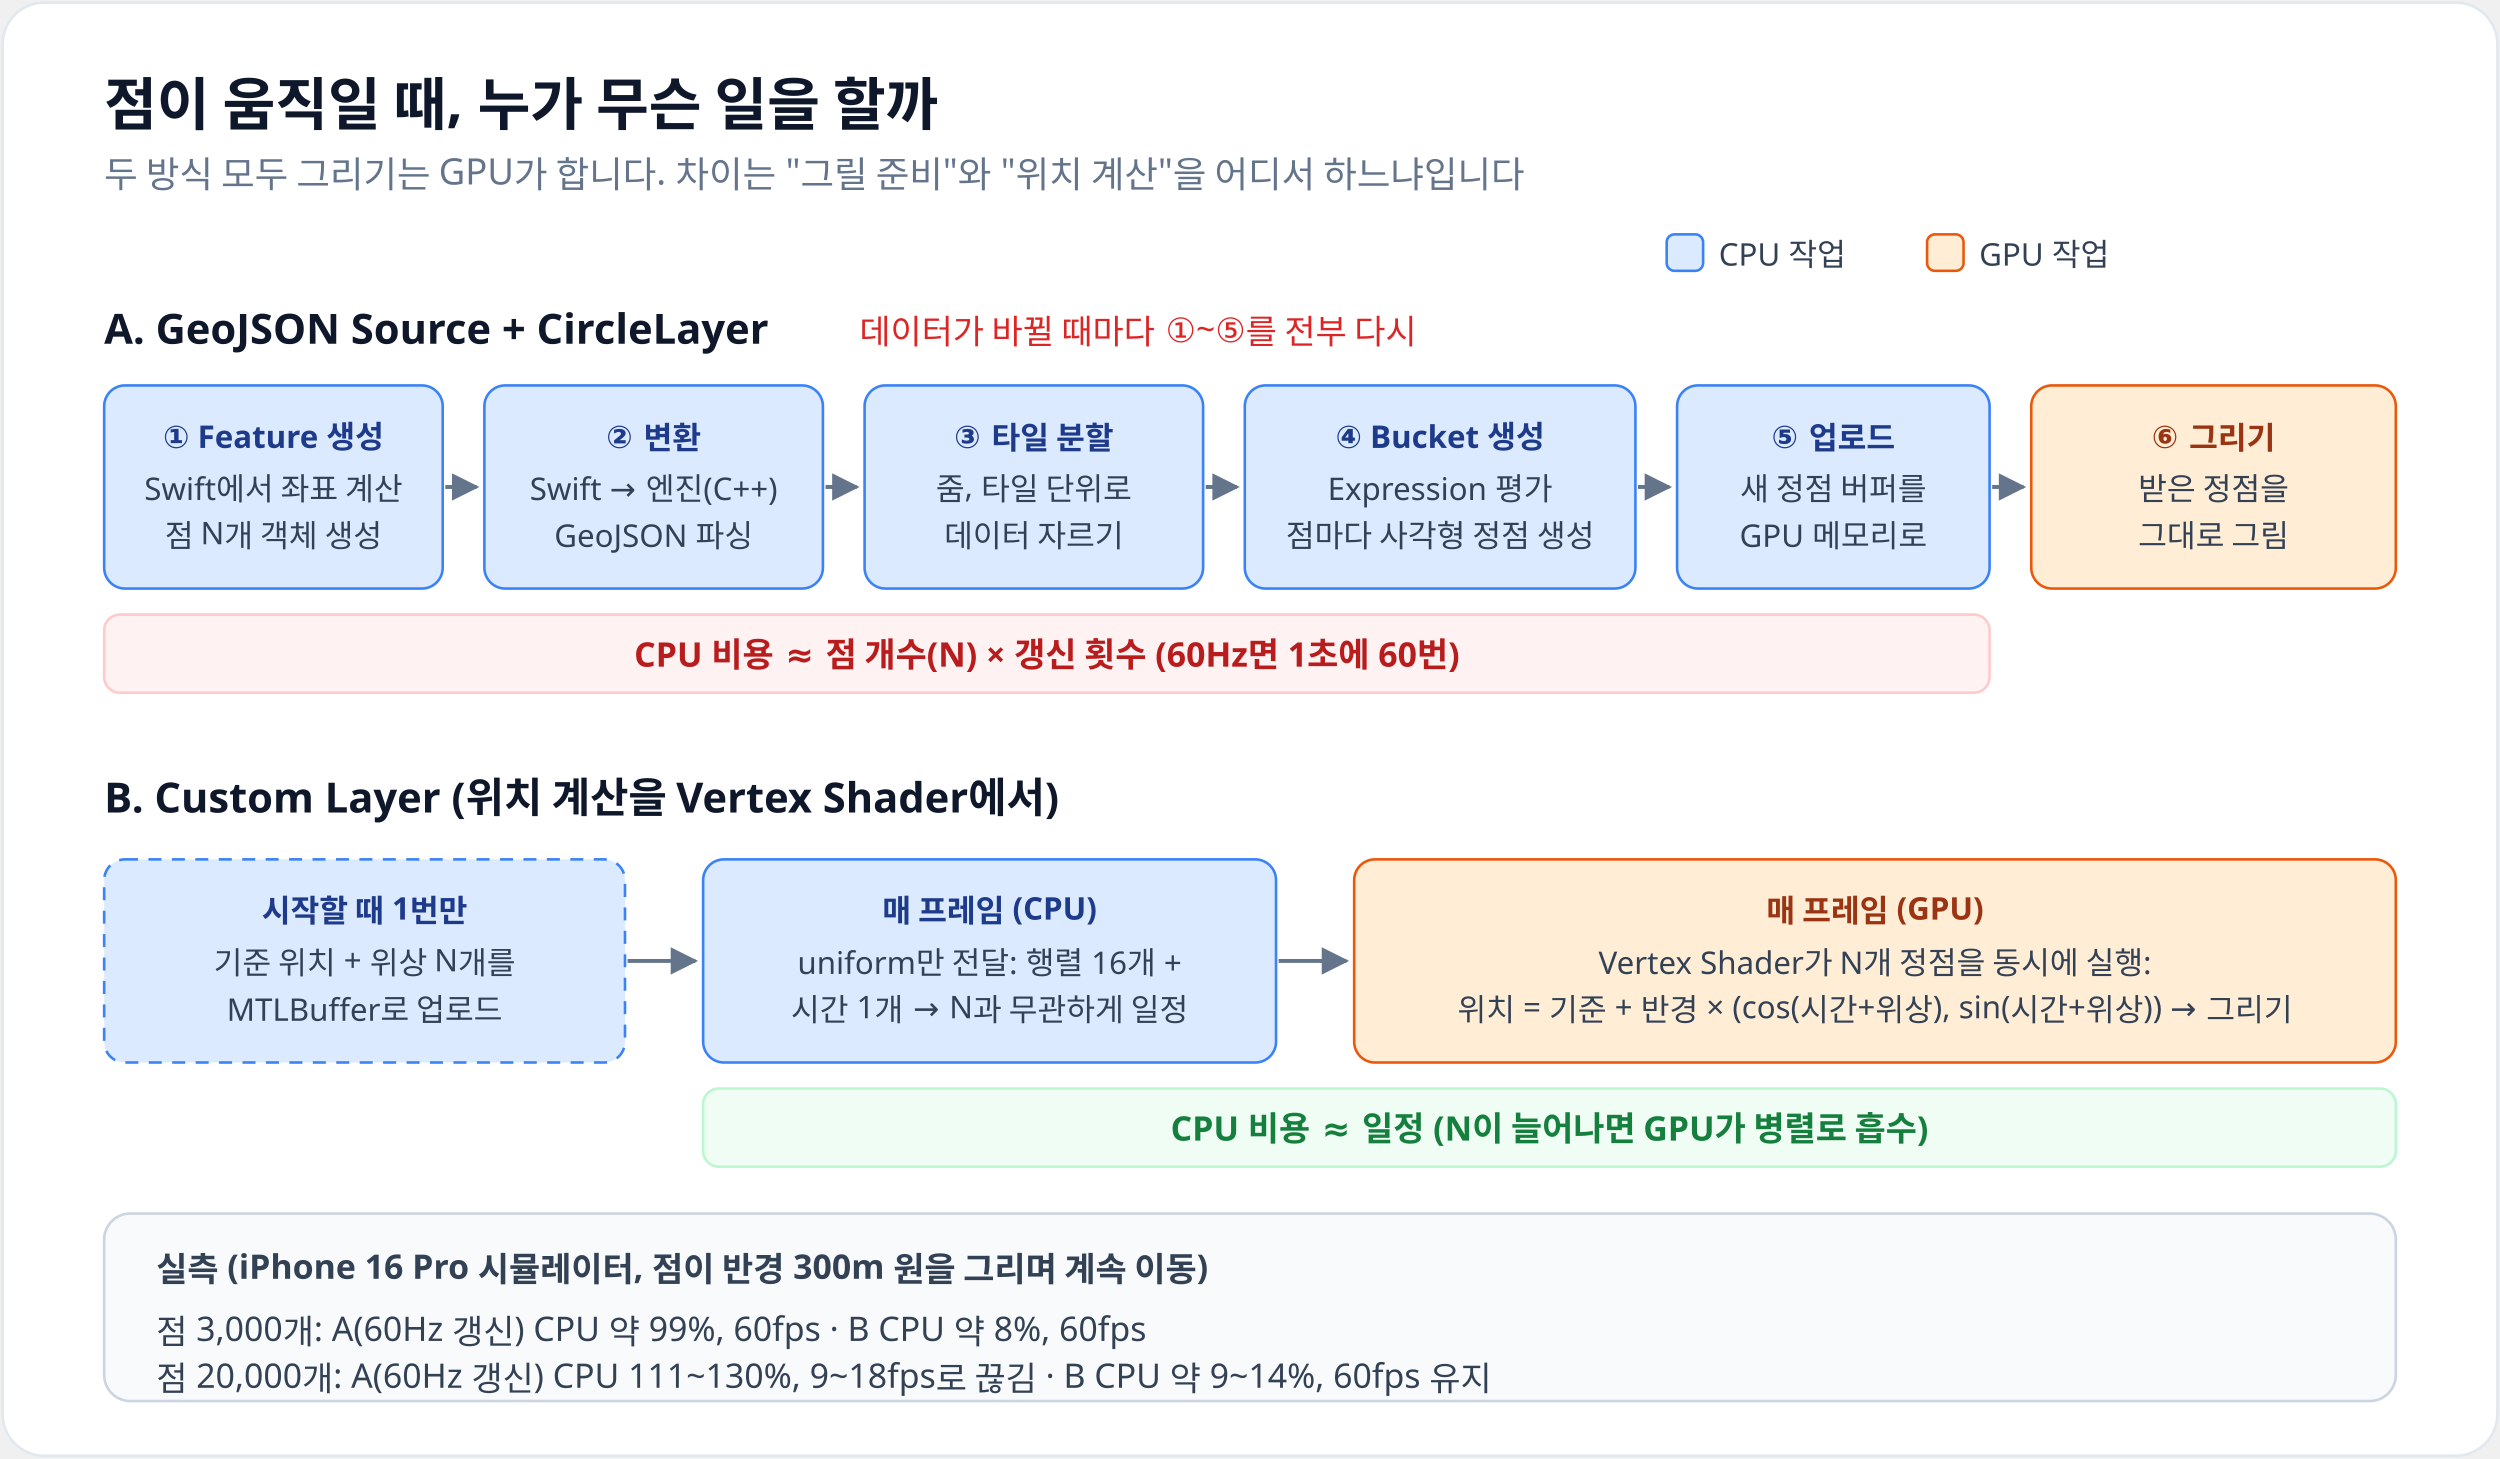
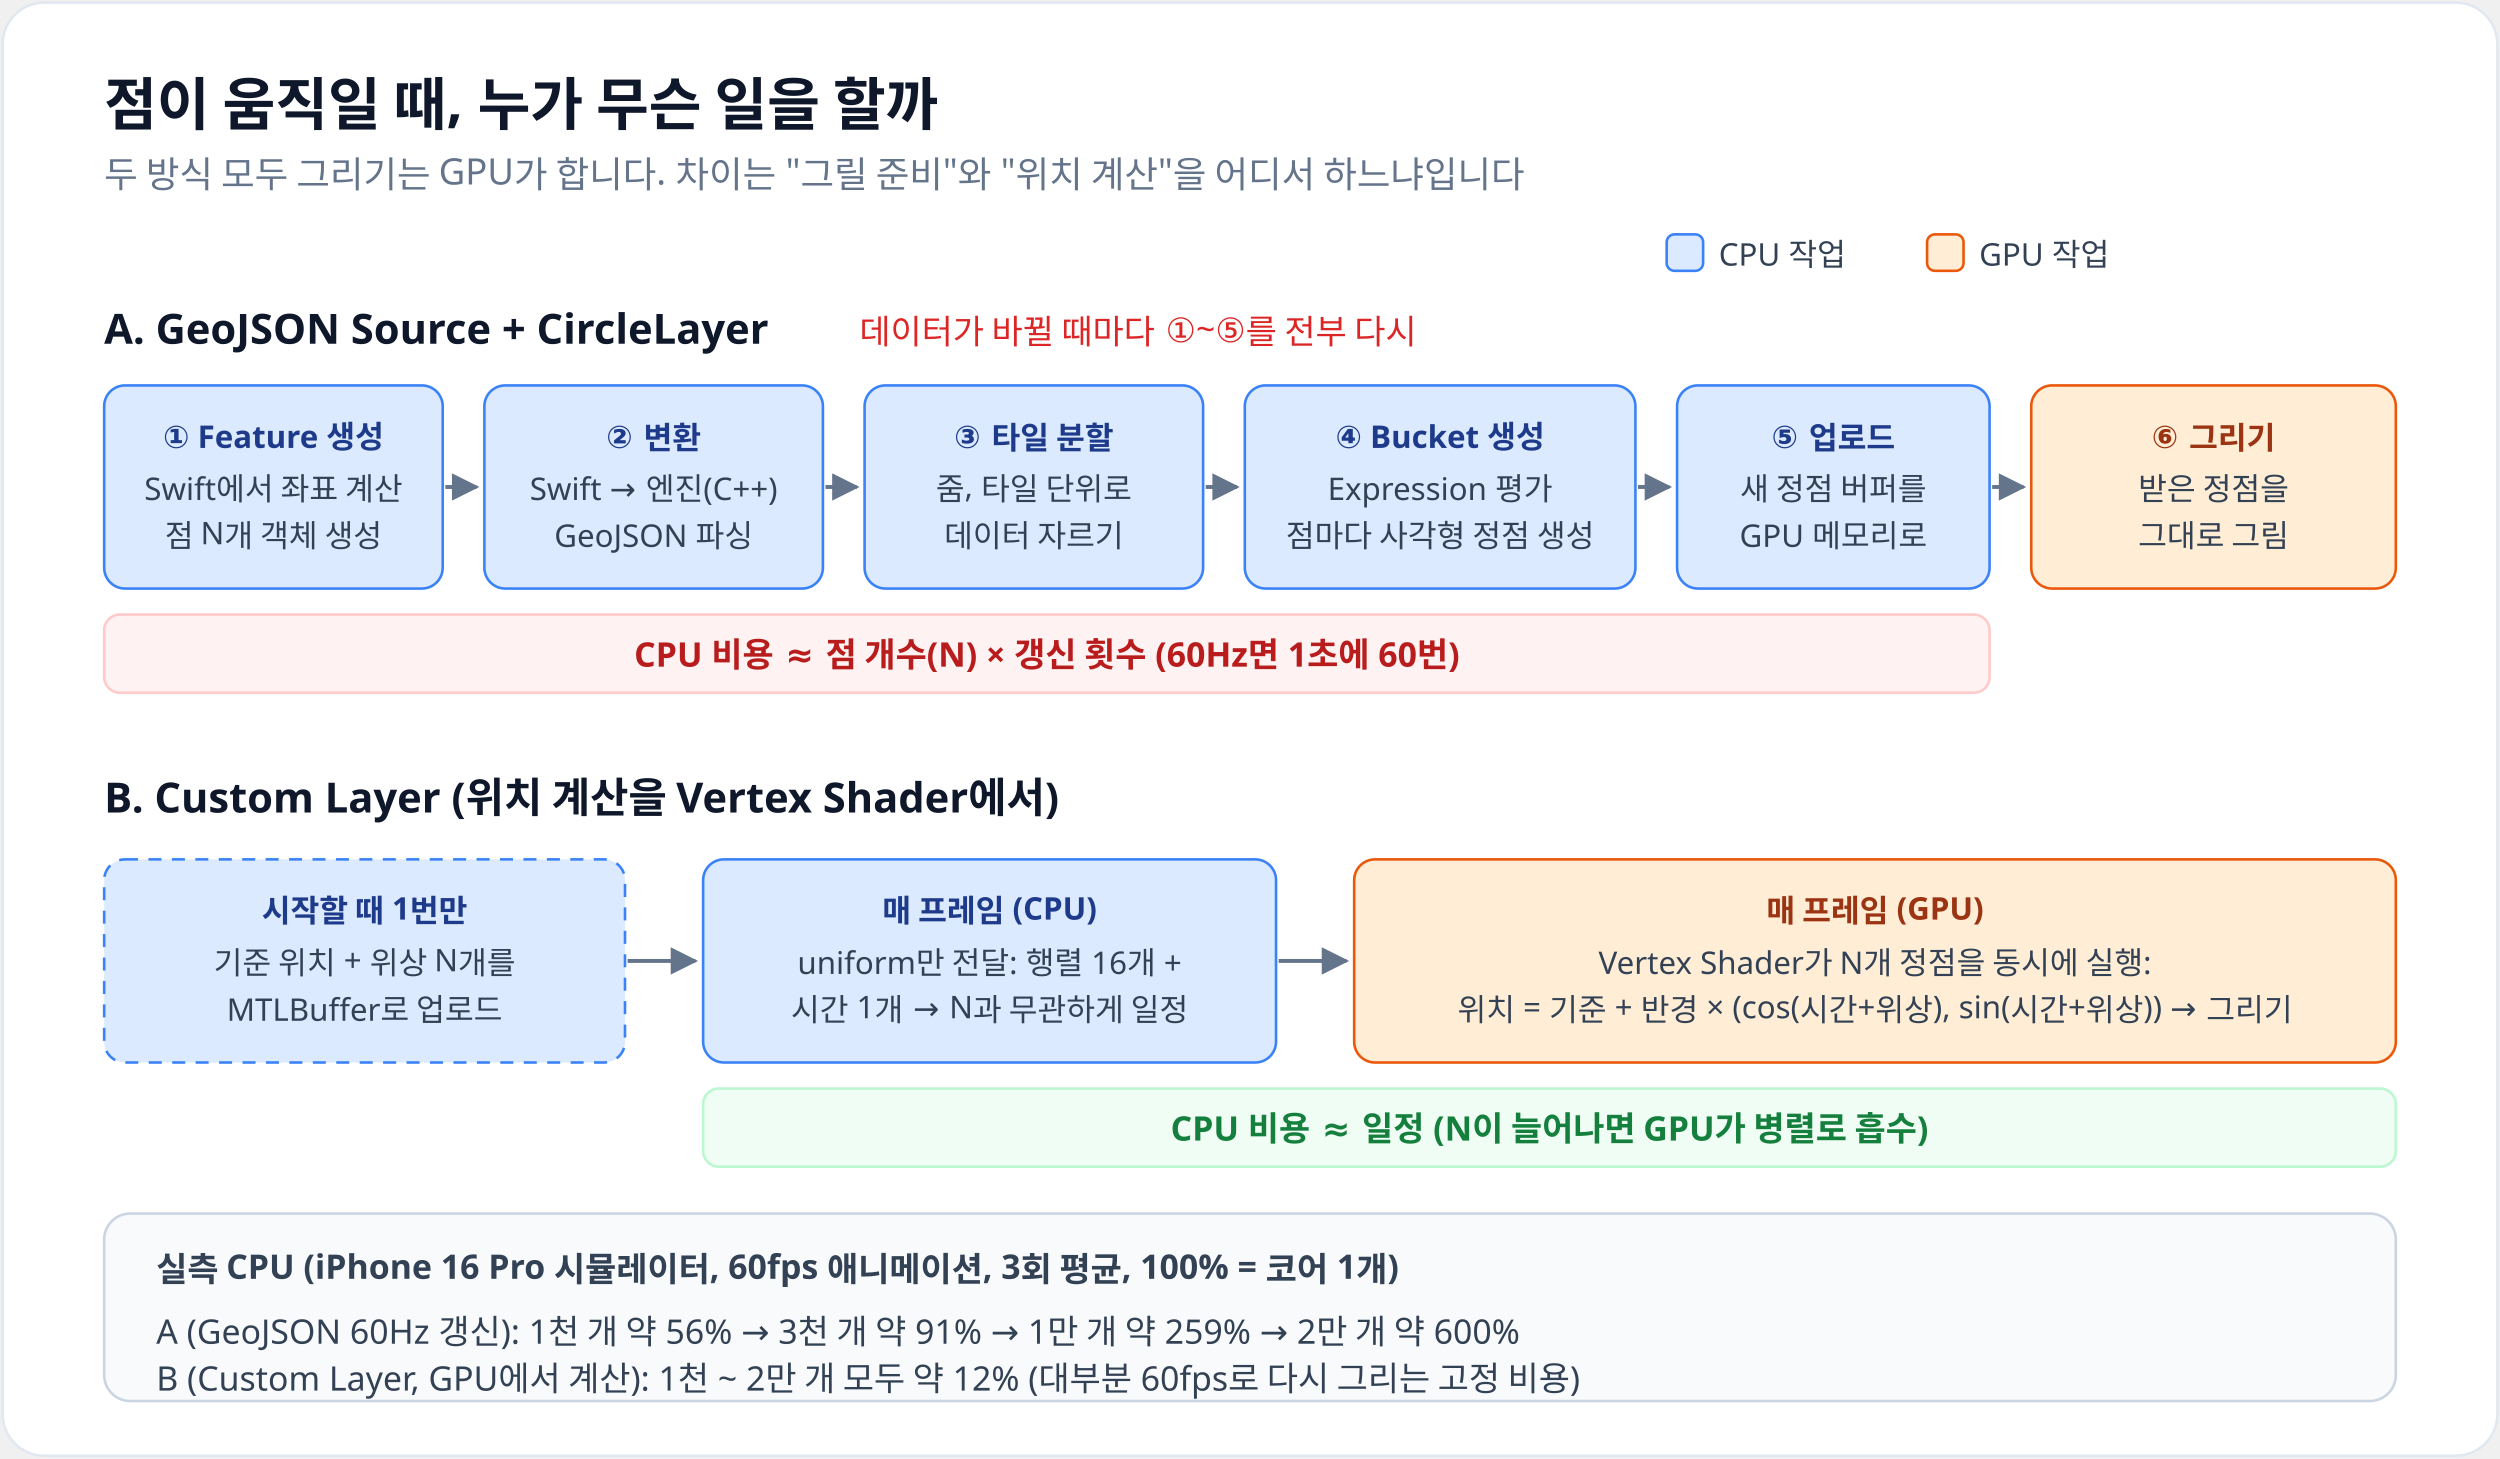
<svg xmlns="http://www.w3.org/2000/svg" viewBox="0 0 960 560" width="960" height="560" font-family="'Apple SD Gothic Neo','Noto Sans KR','Malgun Gothic',sans-serif">
  <defs>
    <marker id="a" viewBox="0 0 10 10" refX="9" refY="5" markerWidth="7" markerHeight="7" orient="auto">
      <path d="M0,0 L10,5 L0,10 z" fill="#64748b" />
    </marker>
  </defs>
  <rect x="1" y="1" width="958" height="558" rx="16" fill="#ffffff" stroke="#e2e8f0" />
  <text x="40" y="48" font-size="22" font-weight="700" fill="#0f172a">점이 움직일 때, 누가 무슨 일을 할까</text>
  <text x="40" y="72" font-size="14" fill="#64748b">두 방식 모두 그리기는 GPU가 합니다. 차이는 "그릴 준비"와 "위치 계산"을 어디서 하느냐입니다</text>
  <rect x="640" y="90" width="14" height="14" rx="3" fill="#dbeafe" stroke="#3b82f6" />
  <text x="660" y="102" font-size="12" fill="#334155">CPU 작업</text>
  <rect x="740" y="90" width="14" height="14" rx="3" fill="#ffedd5" stroke="#ea580c" />
  <text x="760" y="102" font-size="12" fill="#334155">GPU 작업</text>
  <text x="40" y="132" font-size="16" font-weight="700" fill="#0f172a">A. GeoJSON Source + CircleLayer</text>
  <text x="330" y="132" font-size="13" fill="#dc2626">데이터가 바뀔 때마다 ①~⑤를 전부 다시</text>
  <g font-size="12" text-anchor="middle">
    <rect x="40" y="148" width="130" height="78" rx="8" fill="#dbeafe" stroke="#3b82f6" />
    <text x="105" y="172" font-weight="700" fill="#1e3a8a">① Feature 생성</text>
    <text x="105" y="192" fill="#334155">Swift에서 좌표 계산</text>
    <text x="105" y="210" fill="#334155">점 N개 객체 생성</text>
    <rect x="186" y="148" width="130" height="78" rx="8" fill="#dbeafe" stroke="#3b82f6" />
    <text x="251" y="172" font-weight="700" fill="#1e3a8a">② 변환</text>
    <text x="251" y="192" fill="#334155">Swift → 엔진(C++)</text>
    <text x="251" y="210" fill="#334155">GeoJSON 파싱</text>
    <rect x="332" y="148" width="130" height="78" rx="8" fill="#dbeafe" stroke="#3b82f6" />
    <text x="397" y="172" font-weight="700" fill="#1e3a8a">③ 타일 분할</text>
    <text x="397" y="192" fill="#334155">줌, 타일 단위로</text>
    <text x="397" y="210" fill="#334155">데이터 자르기</text>
    <rect x="478" y="148" width="150" height="78" rx="8" fill="#dbeafe" stroke="#3b82f6" />
    <text x="553" y="172" font-weight="700" fill="#1e3a8a">④ Bucket 생성</text>
    <text x="553" y="192" fill="#334155">Expression 평가</text>
    <text x="553" y="210" fill="#334155">점마다 사각형 정점 생성</text>
    <rect x="644" y="148" width="120" height="78" rx="8" fill="#dbeafe" stroke="#3b82f6" />
    <text x="704" y="172" font-weight="700" fill="#1e3a8a">⑤ 업로드</text>
    <text x="704" y="192" fill="#334155">새 정점 버퍼를</text>
    <text x="704" y="210" fill="#334155">GPU 메모리로</text>
    <rect x="780" y="148" width="140" height="78" rx="8" fill="#ffedd5" stroke="#ea580c" />
    <text x="850" y="172" font-weight="700" fill="#9a3412">⑥ 그리기</text>
    <text x="850" y="192" fill="#334155">받은 정점을</text>
    <text x="850" y="210" fill="#334155">그대로 그림</text>
  </g>
  <g stroke="#64748b" stroke-width="1.5" marker-end="url(#a)">
    <line x1="171" y1="187" x2="183" y2="187" />
    <line x1="317" y1="187" x2="329" y2="187" />
    <line x1="463" y1="187" x2="475" y2="187" />
    <line x1="629" y1="187" x2="641" y2="187" />
    <line x1="765" y1="187" x2="777" y2="187" />
  </g>
  <rect x="40" y="236" width="724" height="30" rx="6" fill="#fef2f2" stroke="#fecaca" />
  <text x="402" y="256" font-size="13" fill="#b91c1c" text-anchor="middle" font-weight="700">CPU 비용 ≈ 점 개수(N) × 갱신 횟수 (60Hz면 1초에 60번)</text>
  <text x="40" y="312" font-size="16" font-weight="700" fill="#0f172a">B. Custom Layer (위치 계산을 Vertex Shader에서)</text>
  <g font-size="12" text-anchor="middle">
    <rect x="40" y="330" width="200" height="78" rx="8" fill="#dbeafe" stroke="#3b82f6" stroke-dasharray="5 4" />
    <text x="140" y="354" font-weight="700" fill="#1e3a8a">시작할 때 1번만</text>
    <text x="140" y="374" fill="#334155">기준 위치 + 위상 N개를</text>
    <text x="140" y="392" fill="#334155">MTLBuffer로 업로드</text>
    <rect x="270" y="330" width="220" height="78" rx="8" fill="#dbeafe" stroke="#3b82f6" />
    <text x="380" y="354" font-weight="700" fill="#1e3a8a">매 프레임 (CPU)</text>
    <text x="380" y="374" fill="#334155">uniform만 전달: 행렬 16개 +</text>
    <text x="380" y="392" fill="#334155">시간 1개 → N과 무관하게 일정</text>
    <rect x="520" y="330" width="400" height="78" rx="8" fill="#ffedd5" stroke="#ea580c" />
    <text x="720" y="354" font-weight="700" fill="#9a3412">매 프레임 (GPU)</text>
    <text x="720" y="374" fill="#334155">Vertex Shader가 N개 정점을 동시에 실행:</text>
    <text x="720" y="392" fill="#334155">위치 = 기준 + 반경 × (cos(시간+위상), sin(시간+위상)) → 그리기</text>
  </g>
  <g stroke="#64748b" stroke-width="1.5" marker-end="url(#a)">
    <line x1="241" y1="369" x2="267" y2="369" />
    <line x1="491" y1="369" x2="517" y2="369" />
  </g>
  <rect x="270" y="418" width="650" height="30" rx="6" fill="#f0fdf4" stroke="#bbf7d0" />
  <text x="595" y="438" font-size="13" fill="#15803d" text-anchor="middle" font-weight="700">CPU 비용 ≈ 일정 (N이 늘어나면 GPU가 병렬로 흡수)</text>
  <rect x="40" y="466" width="880" height="72" rx="10" fill="#f8fafc" stroke="#cbd5e1" />
-   <text x="60" y="492" font-size="13" font-weight="700" fill="#334155">실측 (iPhone 16 Pro 시뮬레이터, 점이 반경 300m 원을 그리며 계속 이동)</text>
-   <text x="60" y="516" font-size="13" fill="#334155">점 3,000개:  A(60Hz 갱신) CPU 약 99%, 60fps   ·   B CPU 약 8%, 60fps</text>
-   <text x="60" y="534" font-size="13" fill="#334155">점 20,000개: A(60Hz 갱신) CPU 111~130%, 9~18fps로 끊김   ·   B CPU 약 9~14%, 60fps 유지</text>
+   <text x="60" y="492" font-size="13" font-weight="700" fill="#334155">실측 CPU (iPhone 16 Pro 시뮬레이터, 60fps 애니메이션, 3회 평균, 100% = 코어 1개)</text>
+   <text x="60" y="516" font-size="13" fill="#334155">A (GeoJSON 60Hz 갱신):  1천 개 약 56%  →  3천 개 약 91%  →  1만 개 약 259%  →  2만 개 약 600%</text>
+   <text x="60" y="534" font-size="13" fill="#334155">B (Custom Layer, GPU에서 계산):  1천 ~ 2만 개 모두 약 12% (대부분 60fps로 다시 그리는 고정 비용)</text>
</svg>
